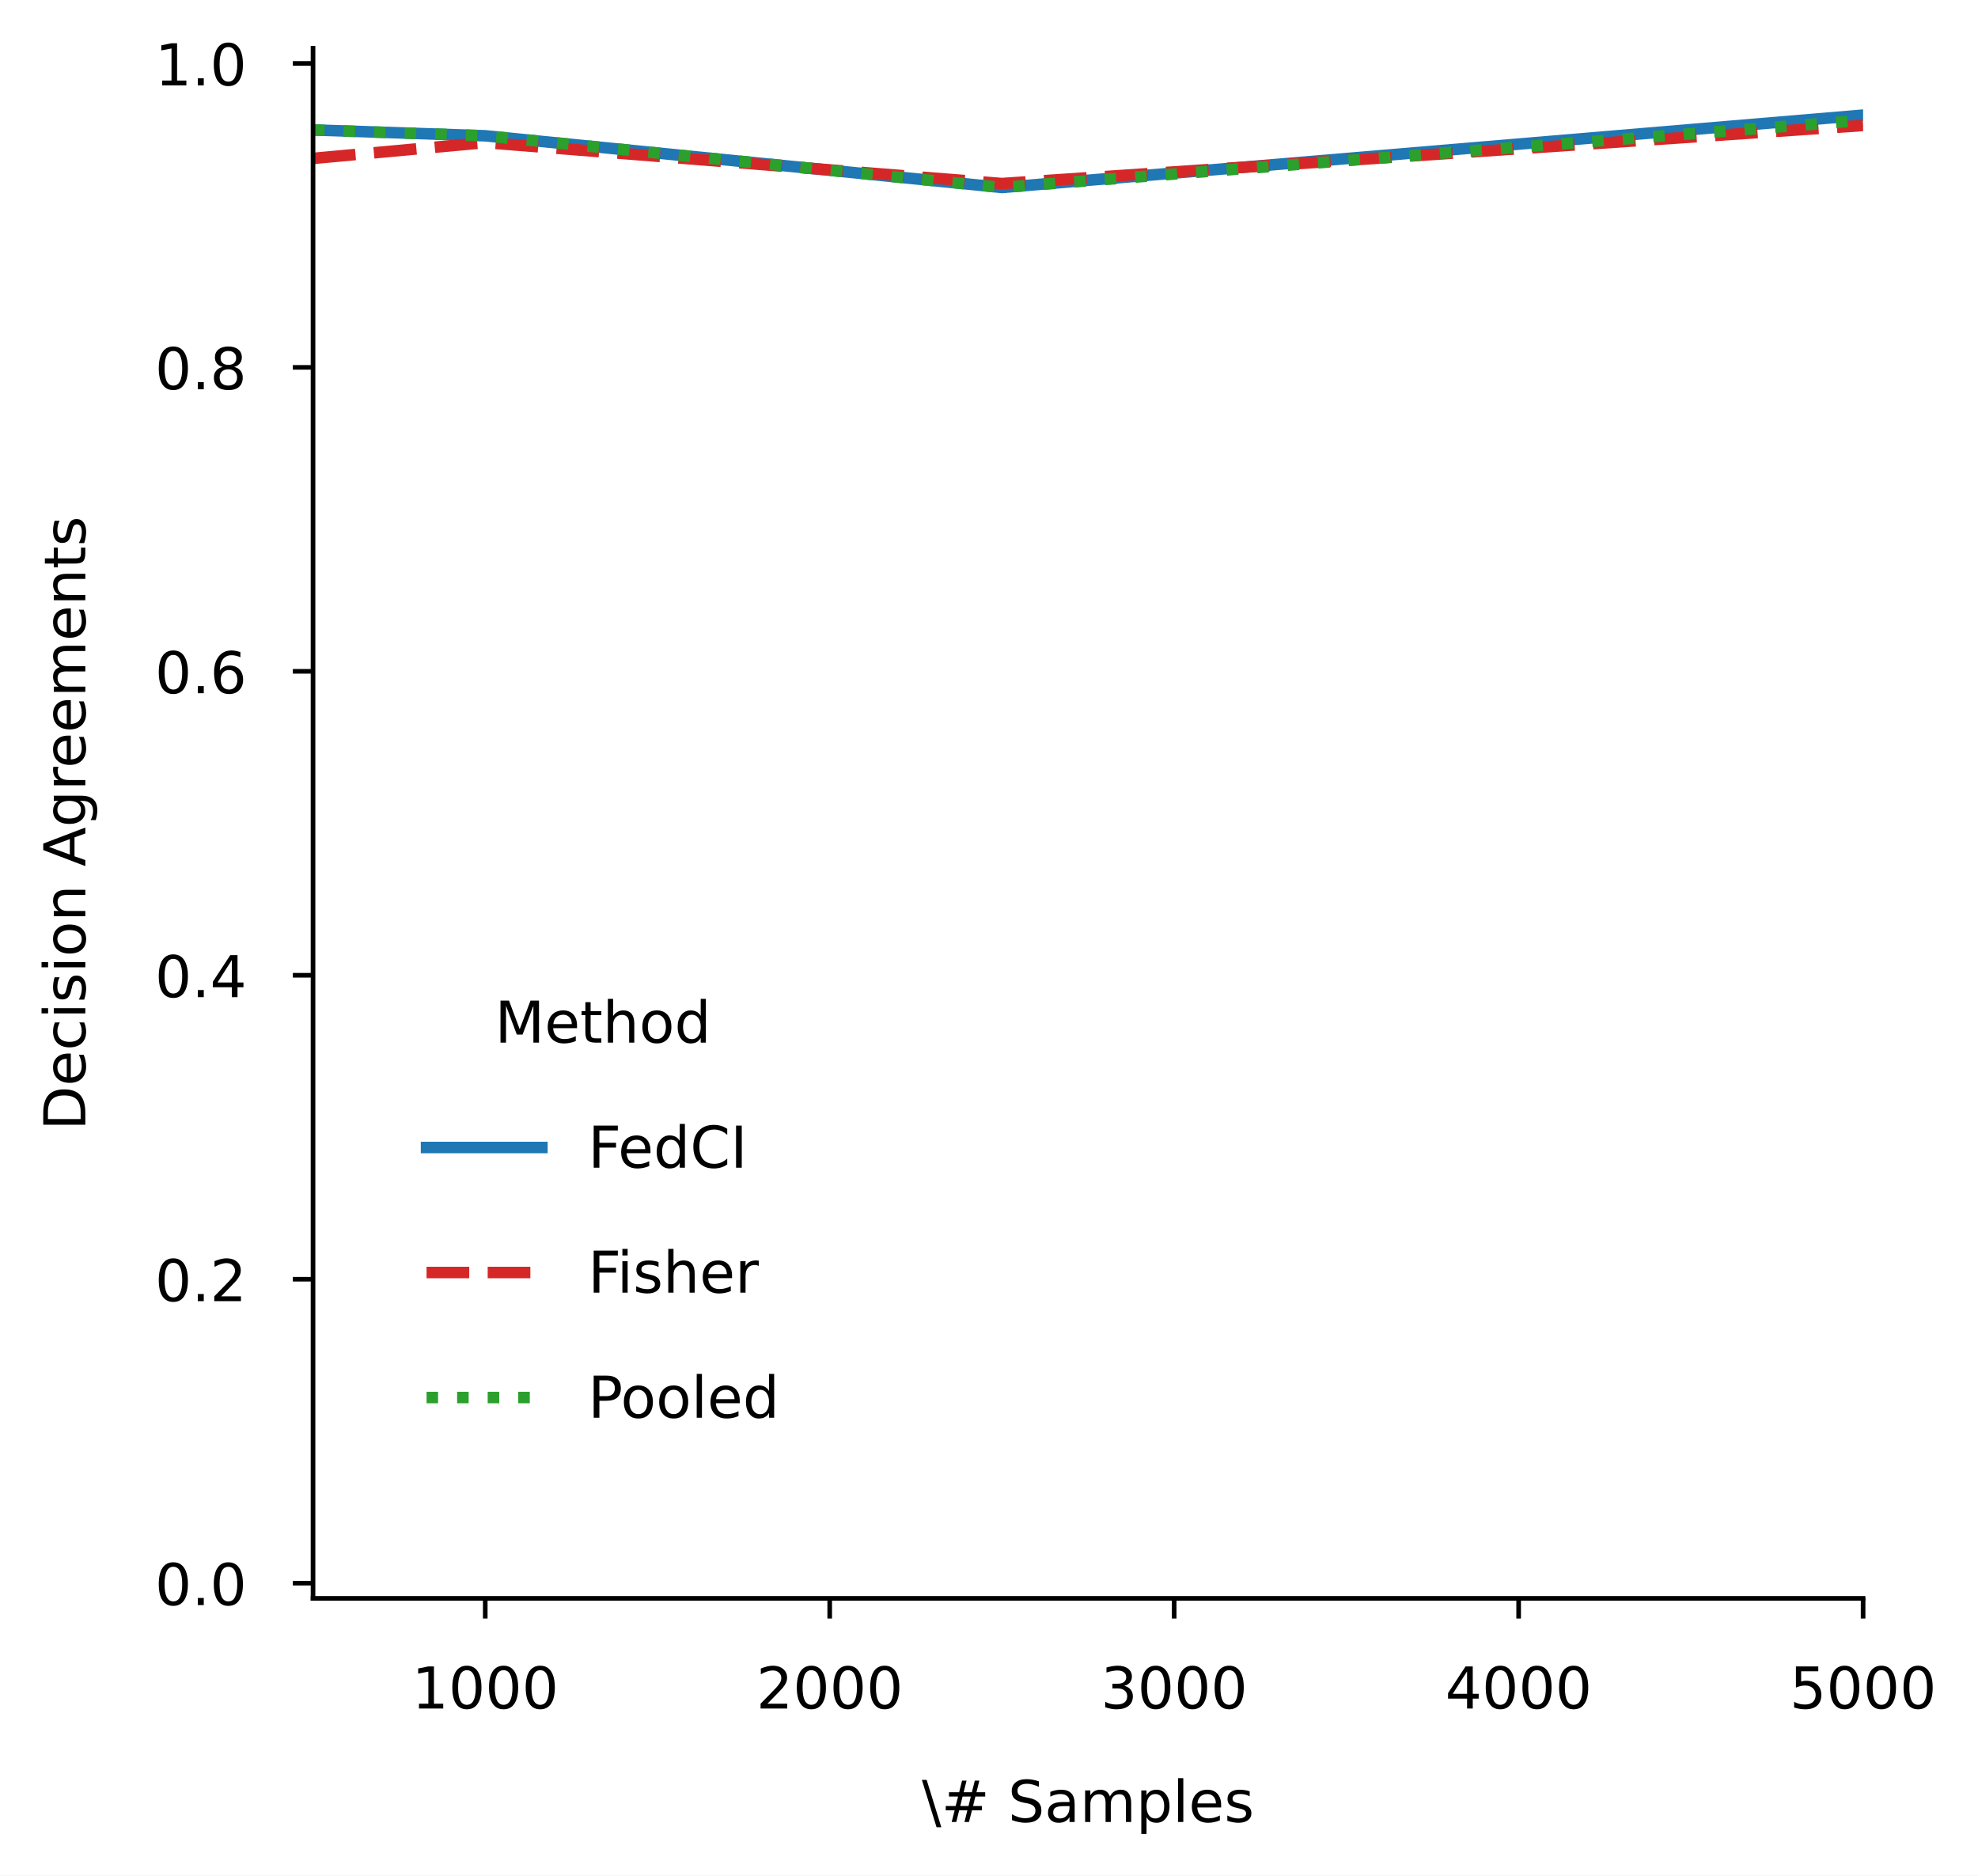
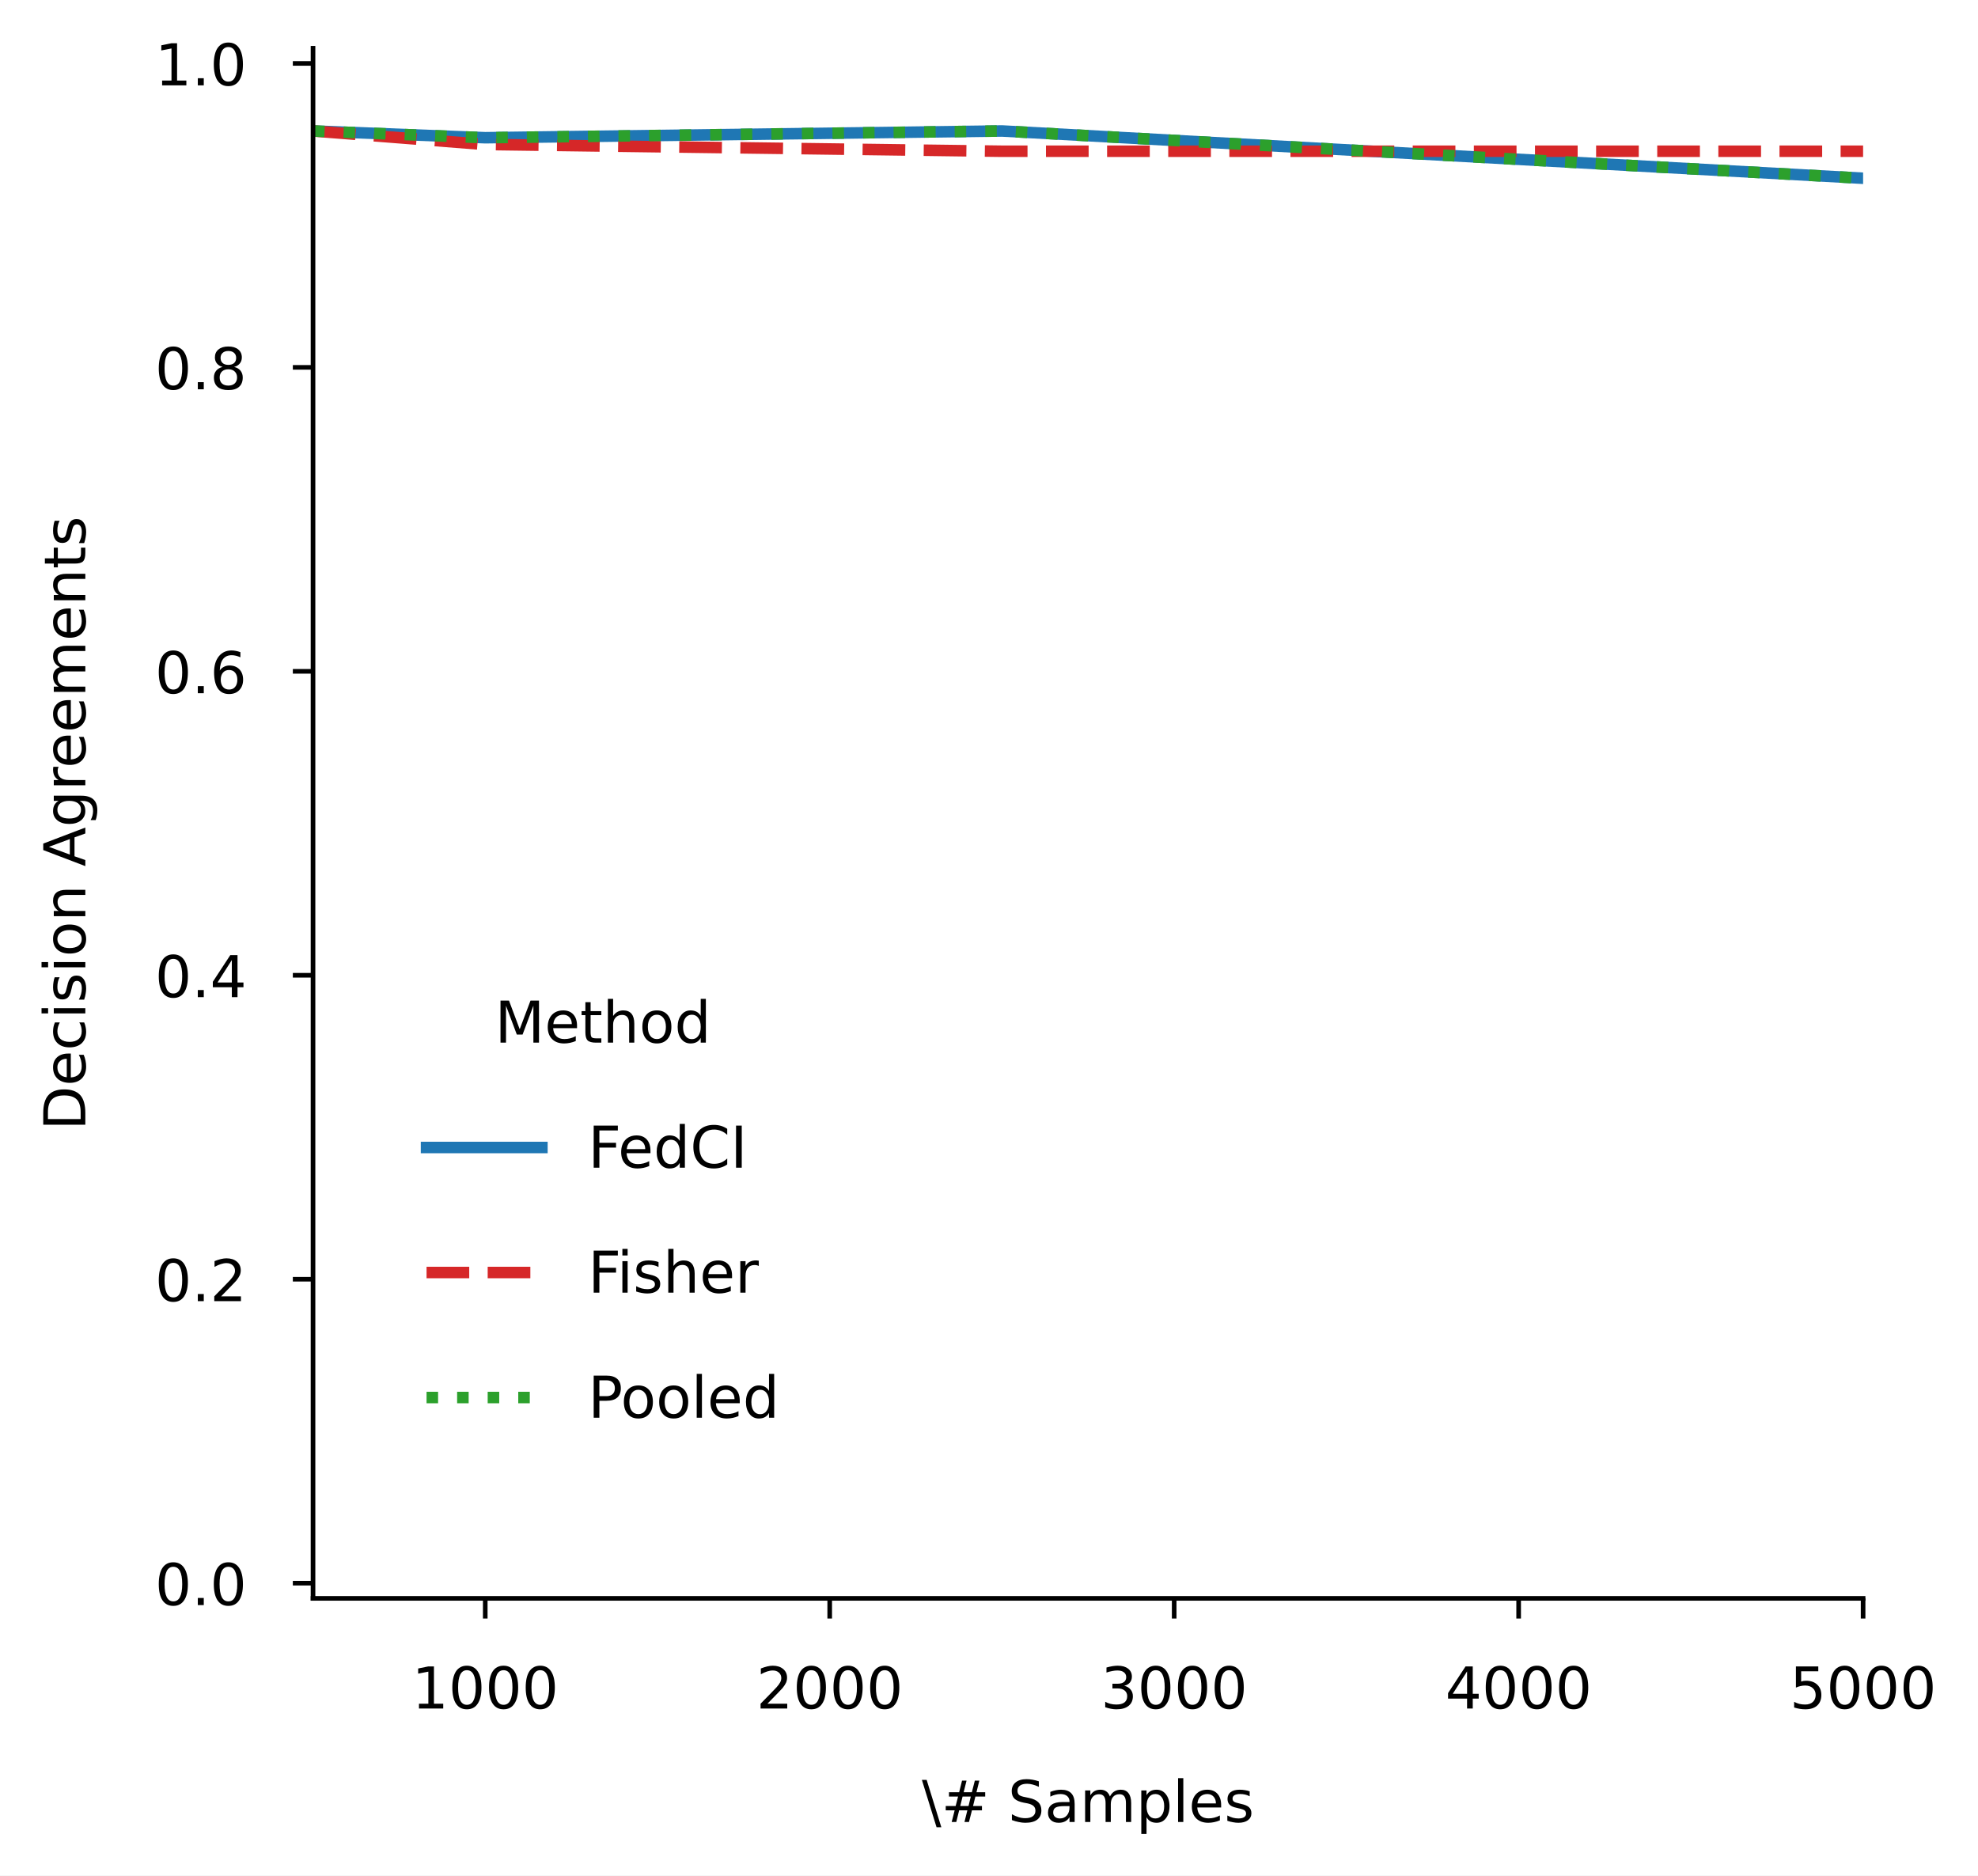
<svg xmlns="http://www.w3.org/2000/svg" xmlns:xlink="http://www.w3.org/1999/xlink" width="343.006pt" height="325.22pt" viewBox="0 0 343.006 325.22" version="1.1">
  <defs>
    <style type="text/css">*{stroke-linejoin: round; stroke-linecap: butt}</style>
  </defs>
  <g id="figure_1">
    <g id="patch_1">
      <path d="M -0 325.22  L 343.006 325.22  L 343.006 0  L -0 0  z " style="fill: #ffffff" />
    </g>
    <g id="axes_1">
      <g id="patch_2">
        <path d="M 54.281 277.164  L 323.081 277.164  L 323.081 8.364  L 54.281 8.364  z " style="fill: #ffffff" />
      </g>
      <g id="line2d_1">
-         <path d="M 54.281 22.534  L 84.148 23.548  L 173.748 32.512  L 323.081 19.963  " clip-path="url(#pc6a717a7ec)" style="fill: none; stroke: #1f77b4; stroke-width: 2; stroke-linecap: square" />
+         <path d="M 54.281 22.712  L 84.148 23.883  L 173.748 22.712  L 323.081 30.91  " clip-path="url(#p73a9700383)" style="fill: none; stroke: #1f77b4; stroke-width: 2; stroke-linecap: square" />
      </g>
      <g id="line2d_2">
-         <path d="M 54.281 27.47  L 84.148 24.725  L 173.748 31.828  L 323.081 21.756  " clip-path="url(#pc6a717a7ec)" style="fill: none; stroke-dasharray: 7.4,3.2; stroke-dashoffset: 0; stroke: #d62728; stroke-width: 2" />
+         <path d="M 54.281 22.712  L 84.148 25.054  L 173.748 26.225  L 323.081 26.225  " clip-path="url(#p73a9700383)" style="fill: none; stroke-dasharray: 7.4,3.2; stroke-dashoffset: 0; stroke: #d62728; stroke-width: 2" />
      </g>
      <g id="matplotlib.axis_1">
        <g id="xtick_1">
          <g id="line2d_3">
            <defs>
-               <path id="m1b3f99b93a" d="M 0 0  L 0 3.5  " style="stroke: #000000; stroke-width: 0.8" />
+               <path id="mc035f30d8e" d="M 0 0  L 0 3.5  " style="stroke: #000000; stroke-width: 0.8" />
            </defs>
            <g>
-               <use xlink:href="#m1b3f99b93a" x="84.148" y="277.164" style="stroke: #000000; stroke-width: 0.8" />
+               <use xlink:href="#mc035f30d8e" x="84.148" y="277.164" style="stroke: #000000; stroke-width: 0.8" />
            </g>
          </g>
          <g id="text_1">
            <text style="font-size: 10px; font-family: 'DejaVu Sans', 'Bitstream Vera Sans', 'Computer Modern Sans Serif', 'Lucida Grande', 'Verdana', 'Geneva', 'Lucid', 'Arial', 'Helvetica', 'Avant Garde', sans-serif; text-anchor: middle" x="84.148" y="296.262" transform="rotate(-0 84.14792 296.2624)">1000</text>
          </g>
        </g>
        <g id="xtick_2">
          <g id="line2d_4">
            <g>
-               <use xlink:href="#m1b3f99b93a" x="143.881" y="277.164" style="stroke: #000000; stroke-width: 0.8" />
+               <use xlink:href="#mc035f30d8e" x="143.881" y="277.164" style="stroke: #000000; stroke-width: 0.8" />
            </g>
          </g>
          <g id="text_2">
            <text style="font-size: 10px; font-family: 'DejaVu Sans', 'Bitstream Vera Sans', 'Computer Modern Sans Serif', 'Lucida Grande', 'Verdana', 'Geneva', 'Lucid', 'Arial', 'Helvetica', 'Avant Garde', sans-serif; text-anchor: middle" x="143.881" y="296.262" transform="rotate(-0 143.8812 296.2624)">2000</text>
          </g>
        </g>
        <g id="xtick_3">
          <g id="line2d_5">
            <g>
-               <use xlink:href="#m1b3f99b93a" x="203.615" y="277.164" style="stroke: #000000; stroke-width: 0.8" />
+               <use xlink:href="#mc035f30d8e" x="203.615" y="277.164" style="stroke: #000000; stroke-width: 0.8" />
            </g>
          </g>
          <g id="text_3">
            <text style="font-size: 10px; font-family: 'DejaVu Sans', 'Bitstream Vera Sans', 'Computer Modern Sans Serif', 'Lucida Grande', 'Verdana', 'Geneva', 'Lucid', 'Arial', 'Helvetica', 'Avant Garde', sans-serif; text-anchor: middle" x="203.615" y="296.262" transform="rotate(-0 203.6146 296.2624)">3000</text>
          </g>
        </g>
        <g id="xtick_4">
          <g id="line2d_6">
            <g>
-               <use xlink:href="#m1b3f99b93a" x="263.348" y="277.164" style="stroke: #000000; stroke-width: 0.8" />
+               <use xlink:href="#mc035f30d8e" x="263.348" y="277.164" style="stroke: #000000; stroke-width: 0.8" />
            </g>
          </g>
          <g id="text_4">
            <text style="font-size: 10px; font-family: 'DejaVu Sans', 'Bitstream Vera Sans', 'Computer Modern Sans Serif', 'Lucida Grande', 'Verdana', 'Geneva', 'Lucid', 'Arial', 'Helvetica', 'Avant Garde', sans-serif; text-anchor: middle" x="263.348" y="296.262" transform="rotate(-0 263.3479 296.2624)">4000</text>
          </g>
        </g>
        <g id="xtick_5">
          <g id="line2d_7">
            <g>
-               <use xlink:href="#m1b3f99b93a" x="323.081" y="277.164" style="stroke: #000000; stroke-width: 0.8" />
+               <use xlink:href="#mc035f30d8e" x="323.081" y="277.164" style="stroke: #000000; stroke-width: 0.8" />
            </g>
          </g>
          <g id="text_5">
            <text style="font-size: 10px; font-family: 'DejaVu Sans', 'Bitstream Vera Sans', 'Computer Modern Sans Serif', 'Lucida Grande', 'Verdana', 'Geneva', 'Lucid', 'Arial', 'Helvetica', 'Avant Garde', sans-serif; text-anchor: middle" x="323.081" y="296.262" transform="rotate(-0 323.0813 296.2624)">5000</text>
          </g>
        </g>
        <g id="text_6">
          <text style="font-size: 10px; font-family: 'DejaVu Sans', 'Bitstream Vera Sans', 'Computer Modern Sans Serif', 'Lucida Grande', 'Verdana', 'Geneva', 'Lucid', 'Arial', 'Helvetica', 'Avant Garde', sans-serif; text-anchor: middle" x="188.681" y="315.94" transform="rotate(-0 188.6813 315.9405)">\# Samples</text>
        </g>
      </g>
      <g id="matplotlib.axis_2">
        <g id="ytick_1">
          <g id="line2d_8">
            <defs>
-               <path id="m328fd2ee07" d="M 0 0  L -3.5 0  " style="stroke: #000000; stroke-width: 0.8" />
+               <path id="me0c94b354f" d="M 0 0  L -3.5 0  " style="stroke: #000000; stroke-width: 0.8" />
            </defs>
            <g>
-               <use xlink:href="#m328fd2ee07" x="54.281" y="274.529" style="stroke: #000000; stroke-width: 0.8" />
+               <use xlink:href="#me0c94b354f" x="54.281" y="274.529" style="stroke: #000000; stroke-width: 0.8" />
            </g>
          </g>
          <g id="text_7">
            <text style="font-size: 10px; font-family: 'DejaVu Sans', 'Bitstream Vera Sans', 'Computer Modern Sans Serif', 'Lucida Grande', 'Verdana', 'Geneva', 'Lucid', 'Arial', 'Helvetica', 'Avant Garde', sans-serif; text-anchor: end" x="42.781" y="278.328" transform="rotate(-0 42.78125 278.3278)">0.0</text>
          </g>
        </g>
        <g id="ytick_2">
          <g id="line2d_9">
            <g>
-               <use xlink:href="#m328fd2ee07" x="54.281" y="221.823" style="stroke: #000000; stroke-width: 0.8" />
+               <use xlink:href="#me0c94b354f" x="54.281" y="221.823" style="stroke: #000000; stroke-width: 0.8" />
            </g>
          </g>
          <g id="text_8">
            <text style="font-size: 10px; font-family: 'DejaVu Sans', 'Bitstream Vera Sans', 'Computer Modern Sans Serif', 'Lucida Grande', 'Verdana', 'Geneva', 'Lucid', 'Arial', 'Helvetica', 'Avant Garde', sans-serif; text-anchor: end" x="42.781" y="225.622" transform="rotate(-0 42.78125 225.622)">0.2</text>
          </g>
        </g>
        <g id="ytick_3">
          <g id="line2d_10">
            <g>
-               <use xlink:href="#m328fd2ee07" x="54.281" y="169.117" style="stroke: #000000; stroke-width: 0.8" />
+               <use xlink:href="#me0c94b354f" x="54.281" y="169.117" style="stroke: #000000; stroke-width: 0.8" />
            </g>
          </g>
          <g id="text_9">
            <text style="font-size: 10px; font-family: 'DejaVu Sans', 'Bitstream Vera Sans', 'Computer Modern Sans Serif', 'Lucida Grande', 'Verdana', 'Geneva', 'Lucid', 'Arial', 'Helvetica', 'Avant Garde', sans-serif; text-anchor: end" x="42.781" y="172.916" transform="rotate(-0 42.78125 172.9161)">0.4</text>
          </g>
        </g>
        <g id="ytick_4">
          <g id="line2d_11">
            <g>
-               <use xlink:href="#m328fd2ee07" x="54.281" y="116.411" style="stroke: #000000; stroke-width: 0.8" />
+               <use xlink:href="#me0c94b354f" x="54.281" y="116.411" style="stroke: #000000; stroke-width: 0.8" />
            </g>
          </g>
          <g id="text_10">
            <text style="font-size: 10px; font-family: 'DejaVu Sans', 'Bitstream Vera Sans', 'Computer Modern Sans Serif', 'Lucida Grande', 'Verdana', 'Geneva', 'Lucid', 'Arial', 'Helvetica', 'Avant Garde', sans-serif; text-anchor: end" x="42.781" y="120.21" transform="rotate(-0 42.78125 120.2102)">0.6</text>
          </g>
        </g>
        <g id="ytick_5">
          <g id="line2d_12">
            <g>
-               <use xlink:href="#m328fd2ee07" x="54.281" y="63.705" style="stroke: #000000; stroke-width: 0.8" />
+               <use xlink:href="#me0c94b354f" x="54.281" y="63.705" style="stroke: #000000; stroke-width: 0.8" />
            </g>
          </g>
          <g id="text_11">
            <text style="font-size: 10px; font-family: 'DejaVu Sans', 'Bitstream Vera Sans', 'Computer Modern Sans Serif', 'Lucida Grande', 'Verdana', 'Geneva', 'Lucid', 'Arial', 'Helvetica', 'Avant Garde', sans-serif; text-anchor: end" x="42.781" y="67.504" transform="rotate(-0 42.78125 67.50432)">0.8</text>
          </g>
        </g>
        <g id="ytick_6">
          <g id="line2d_13">
            <g>
-               <use xlink:href="#m328fd2ee07" x="54.281" y="10.999" style="stroke: #000000; stroke-width: 0.8" />
+               <use xlink:href="#me0c94b354f" x="54.281" y="10.999" style="stroke: #000000; stroke-width: 0.8" />
            </g>
          </g>
          <g id="text_12">
            <text style="font-size: 10px; font-family: 'DejaVu Sans', 'Bitstream Vera Sans', 'Computer Modern Sans Serif', 'Lucida Grande', 'Verdana', 'Geneva', 'Lucid', 'Arial', 'Helvetica', 'Avant Garde', sans-serif; text-anchor: end" x="42.781" y="14.798" transform="rotate(-0 42.78125 14.79844)">1.0</text>
          </g>
        </g>
        <g id="text_13">
          <text style="font-size: 10px; font-family: 'DejaVu Sans', 'Bitstream Vera Sans', 'Computer Modern Sans Serif', 'Lucida Grande', 'Verdana', 'Geneva', 'Lucid', 'Arial', 'Helvetica', 'Avant Garde', sans-serif; text-anchor: middle" x="14.798" y="142.764" transform="rotate(-90 14.79844 142.7639)">Decision Agreements</text>
        </g>
      </g>
      <g id="line2d_14">
-         <path d="M 54.281 22.534  L 84.148 23.548  L 173.748 32.512  L 323.081 20.859  " clip-path="url(#pc6a717a7ec)" style="fill: none; stroke-dasharray: 2,3.3; stroke-dashoffset: 0; stroke: #2ca02c; stroke-width: 2" />
+         <path d="M 54.281 22.712  L 84.148 23.883  L 173.748 22.712  L 323.081 30.91  " clip-path="url(#p73a9700383)" style="fill: none; stroke-dasharray: 2,3.3; stroke-dashoffset: 0; stroke: #2ca02c; stroke-width: 2" />
      </g>
      <g id="patch_3">
        <path d="M 54.281 277.164  L 54.281 8.364  " style="fill: none; stroke: #000000; stroke-width: 0.8; stroke-linejoin: miter; stroke-linecap: square" />
      </g>
      <g id="patch_4">
        <path d="M 54.281 277.164  L 323.081 277.164  " style="fill: none; stroke: #000000; stroke-width: 0.8; stroke-linejoin: miter; stroke-linecap: square" />
      </g>
      <g id="legend_1">
        <g id="text_14">
          <text style="font-size: 10px; font-family: 'DejaVu Sans', 'Bitstream Vera Sans', 'Computer Modern Sans Serif', 'Lucida Grande', 'Verdana', 'Geneva', 'Lucid', 'Arial', 'Helvetica', 'Avant Garde', sans-serif; text-anchor: start" x="85.808" y="180.802" transform="rotate(-0 85.80831 180.8024)">Method</text>
        </g>
        <g id="line2d_15">
          <path d="M 73.969 198.98  L 83.969 198.98  L 93.969 198.98  " style="fill: none; stroke: #1f77b4; stroke-width: 2; stroke-linecap: square" />
        </g>
        <g id="text_15">
          <text style="font-size: 10px; font-family: 'DejaVu Sans', 'Bitstream Vera Sans', 'Computer Modern Sans Serif', 'Lucida Grande', 'Verdana', 'Geneva', 'Lucid', 'Arial', 'Helvetica', 'Avant Garde', sans-serif; text-anchor: start" x="101.969" y="202.48" transform="rotate(-0 101.9693 202.4805)">FedCI</text>
        </g>
        <g id="line2d_16">
          <path d="M 73.969 220.659  L 83.969 220.659  L 93.969 220.659  " style="fill: none; stroke-dasharray: 7.4,3.2; stroke-dashoffset: 0; stroke: #d62728; stroke-width: 2" />
        </g>
        <g id="text_16">
          <text style="font-size: 10px; font-family: 'DejaVu Sans', 'Bitstream Vera Sans', 'Computer Modern Sans Serif', 'Lucida Grande', 'Verdana', 'Geneva', 'Lucid', 'Arial', 'Helvetica', 'Avant Garde', sans-serif; text-anchor: start" x="101.969" y="224.159" transform="rotate(-0 101.9693 224.1586)">Fisher</text>
        </g>
        <g id="line2d_17">
          <path d="M 73.969 242.337  L 83.969 242.337  L 93.969 242.337  " style="fill: none; stroke-dasharray: 2,3.3; stroke-dashoffset: 0; stroke: #2ca02c; stroke-width: 2" />
        </g>
        <g id="text_17">
          <text style="font-size: 10px; font-family: 'DejaVu Sans', 'Bitstream Vera Sans', 'Computer Modern Sans Serif', 'Lucida Grande', 'Verdana', 'Geneva', 'Lucid', 'Arial', 'Helvetica', 'Avant Garde', sans-serif; text-anchor: start" x="101.969" y="245.837" transform="rotate(-0 101.9693 245.8367)">Pooled</text>
        </g>
      </g>
    </g>
  </g>
  <defs>
-     <clipPath id="pc6a717a7ec">
+     <clipPath id="p73a9700383">
      <rect x="54.281" y="8.364" width="268.8" height="268.8" />
    </clipPath>
  </defs>
</svg>
